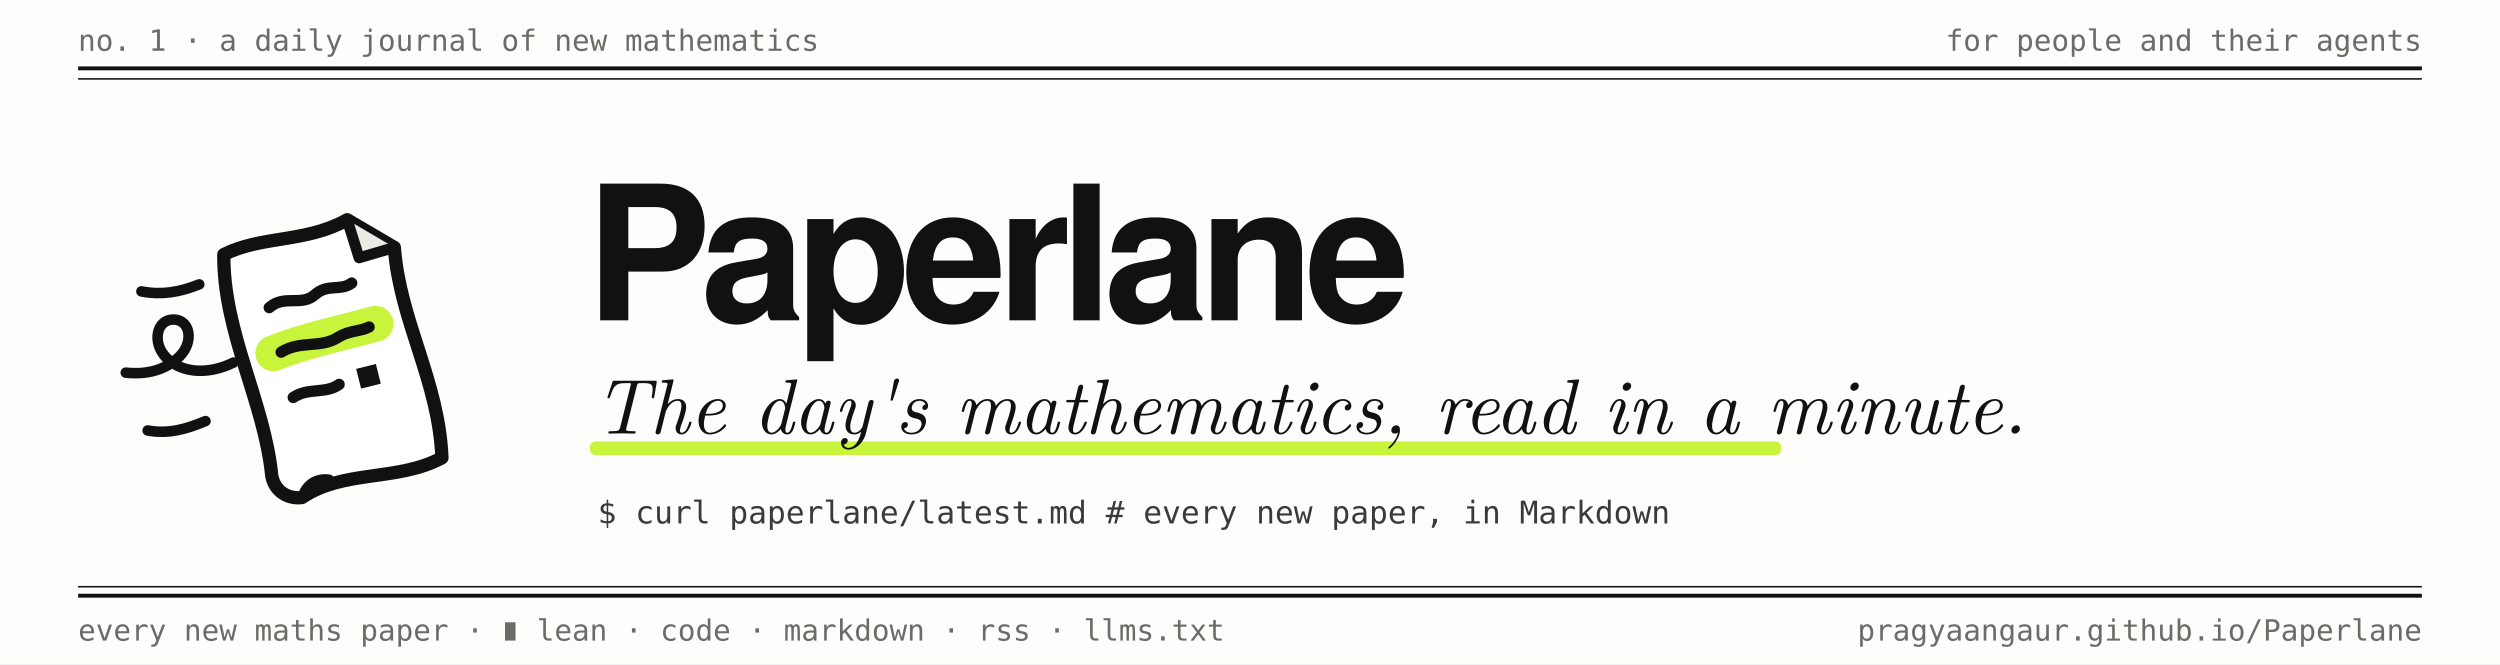
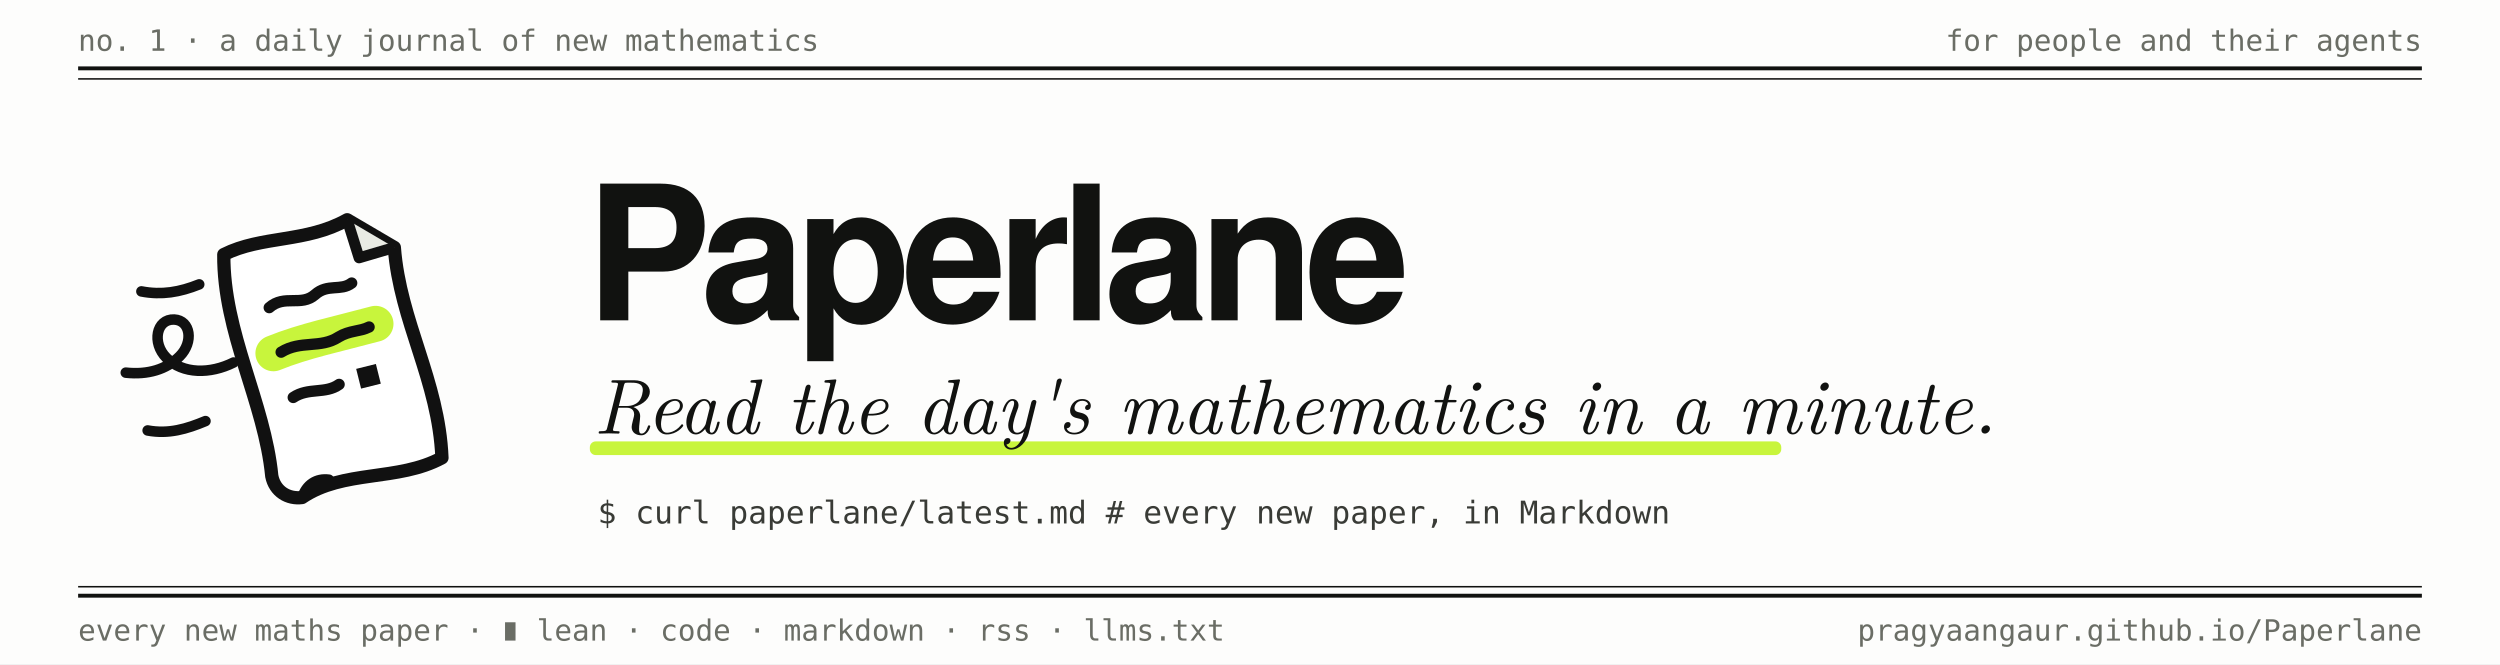
<svg xmlns="http://www.w3.org/2000/svg" viewBox="0 0 1280 340" width="1280" height="340">
  <rect width="1280" height="340" fill="#fdfdfc" />
  <rect x="40" y="34" width="1200" height="2" fill="#111210" />
  <rect x="40" y="40" width="1200" height="0.8" fill="#111210" />
  <rect x="40" y="300" width="1200" height="0.8" fill="#111210" />
  <rect x="40" y="304" width="1200" height="2" fill="#111210" />
  <g font-family="'Geist Mono', 'SF Mono', Menlo, Consolas, monospace" font-size="15" fill="#6a6d65">
    <text x="40" y="26">no. 1 · a daily journal of new mathematics</text>
    <text x="1240" y="26" text-anchor="end">for people and their agents</text>
    <text x="40" y="328">every new maths paper · ∎ lean · code · markdown · rss · llms.txt</text>
    <text x="1240" y="328" text-anchor="end">pragyaangaur.github.io/Paperlane</text>
  </g>
  <g transform="translate(62 82) scale(4)">
    <g fill="none" stroke="#111" stroke-width="1.35" stroke-linecap="round" stroke-linejoin="round">
      <path d="M2.6 16.8c2.6.5 4.9.1 7.4-.9" />
      <path d="M.6 27.2c2.8.3 5.2-.4 6.9-2.1 1.8-1.8 1.4-4.6-.7-4.7-2.3-.1-2.9 3-1 4.9 2.1 2.1 5.6 2.1 8.6.6" />
      <path d="M3.4 34.6c2.7.5 5-.2 7.4-1.2" />
    </g>
    <g transform="rotate(-14 29 24)">
      <path d="M16.5 8.6c5.3-1.2 10.6 1.1 16.4-.5l5 4.9c-1.6 9.4 1.4 17.9-.6 27.6-6.2 1.6-12.6-1.6-18.6.6-1.8-.2-3.2-1.6-3.1-3.6 1.4-9.4-1.6-19.3.9-29z" fill="#fff" stroke="#111" stroke-width="1.7" stroke-linejoin="round" />
      <path d="M32.9 8.1l.3 5.1 4.7-.2" fill="#e9ebe4" stroke="#111" stroke-width="1.4" stroke-linejoin="round" />
      <path d="M18.7 41.2c.9-1.5 2.4-2 3.9-1.4" fill="none" stroke="#111" stroke-width="1.3" stroke-linecap="round" />
      <path d="M19.6 22.4c4.2-.6 8.6-.4 13.6-.5" fill="none" stroke="#c8f53c" stroke-width="4.6" stroke-linecap="round" />
      <g fill="none" stroke="#111" stroke-width="1.45" stroke-linecap="round">
        <path d="M20.5 16.6c2.3-1.2 4 .9 6.1-.2 1.9-1 3.3.4 4.9-.3" />
        <path d="M20.6 22.5c2.8-.9 5 .8 7.6-.1 1.6-.5 2.8 0 4.1-.3" />
        <path d="M20.7 28.5c2.2-.8 4.1.6 6.1-.2" />
      </g>
      <rect x="29.4" y="26.9" width="2.6" height="2.6" fill="#111" />
    </g>
  </g>
  <text x="300" y="164" font-family="Geist, 'Helvetica Neue', Helvetica, Arial, sans-serif" font-size="96" font-weight="700" fill="#111210" letter-spacing="-4.5">Paperlane</text>
  <rect x="302" y="226" width="610" height="7" rx="3" fill="#c8f53c" />
-   <text x="304" y="222" font-family="'Latin Modern Roman', 'CMU Serif', 'Computer Modern', Georgia, 'Times New Roman', serif" font-size="40" font-style="italic" fill="#111210">The day's mathematics, read in a minute.</text>
+   <text x="304" y="222" font-family="'Latin Modern Roman', 'CMU Serif', 'Computer Modern', Georgia, 'Times New Roman', serif" font-size="40" font-style="italic" fill="#111210">Read the day's mathematics in a minute.</text>
  <text x="306" y="268" font-family="'Geist Mono', 'SF Mono', Menlo, Consolas, monospace" font-size="16" fill="#393b36">$ curl paperlane/latest.md  # every new paper, in Markdown</text>
</svg>
